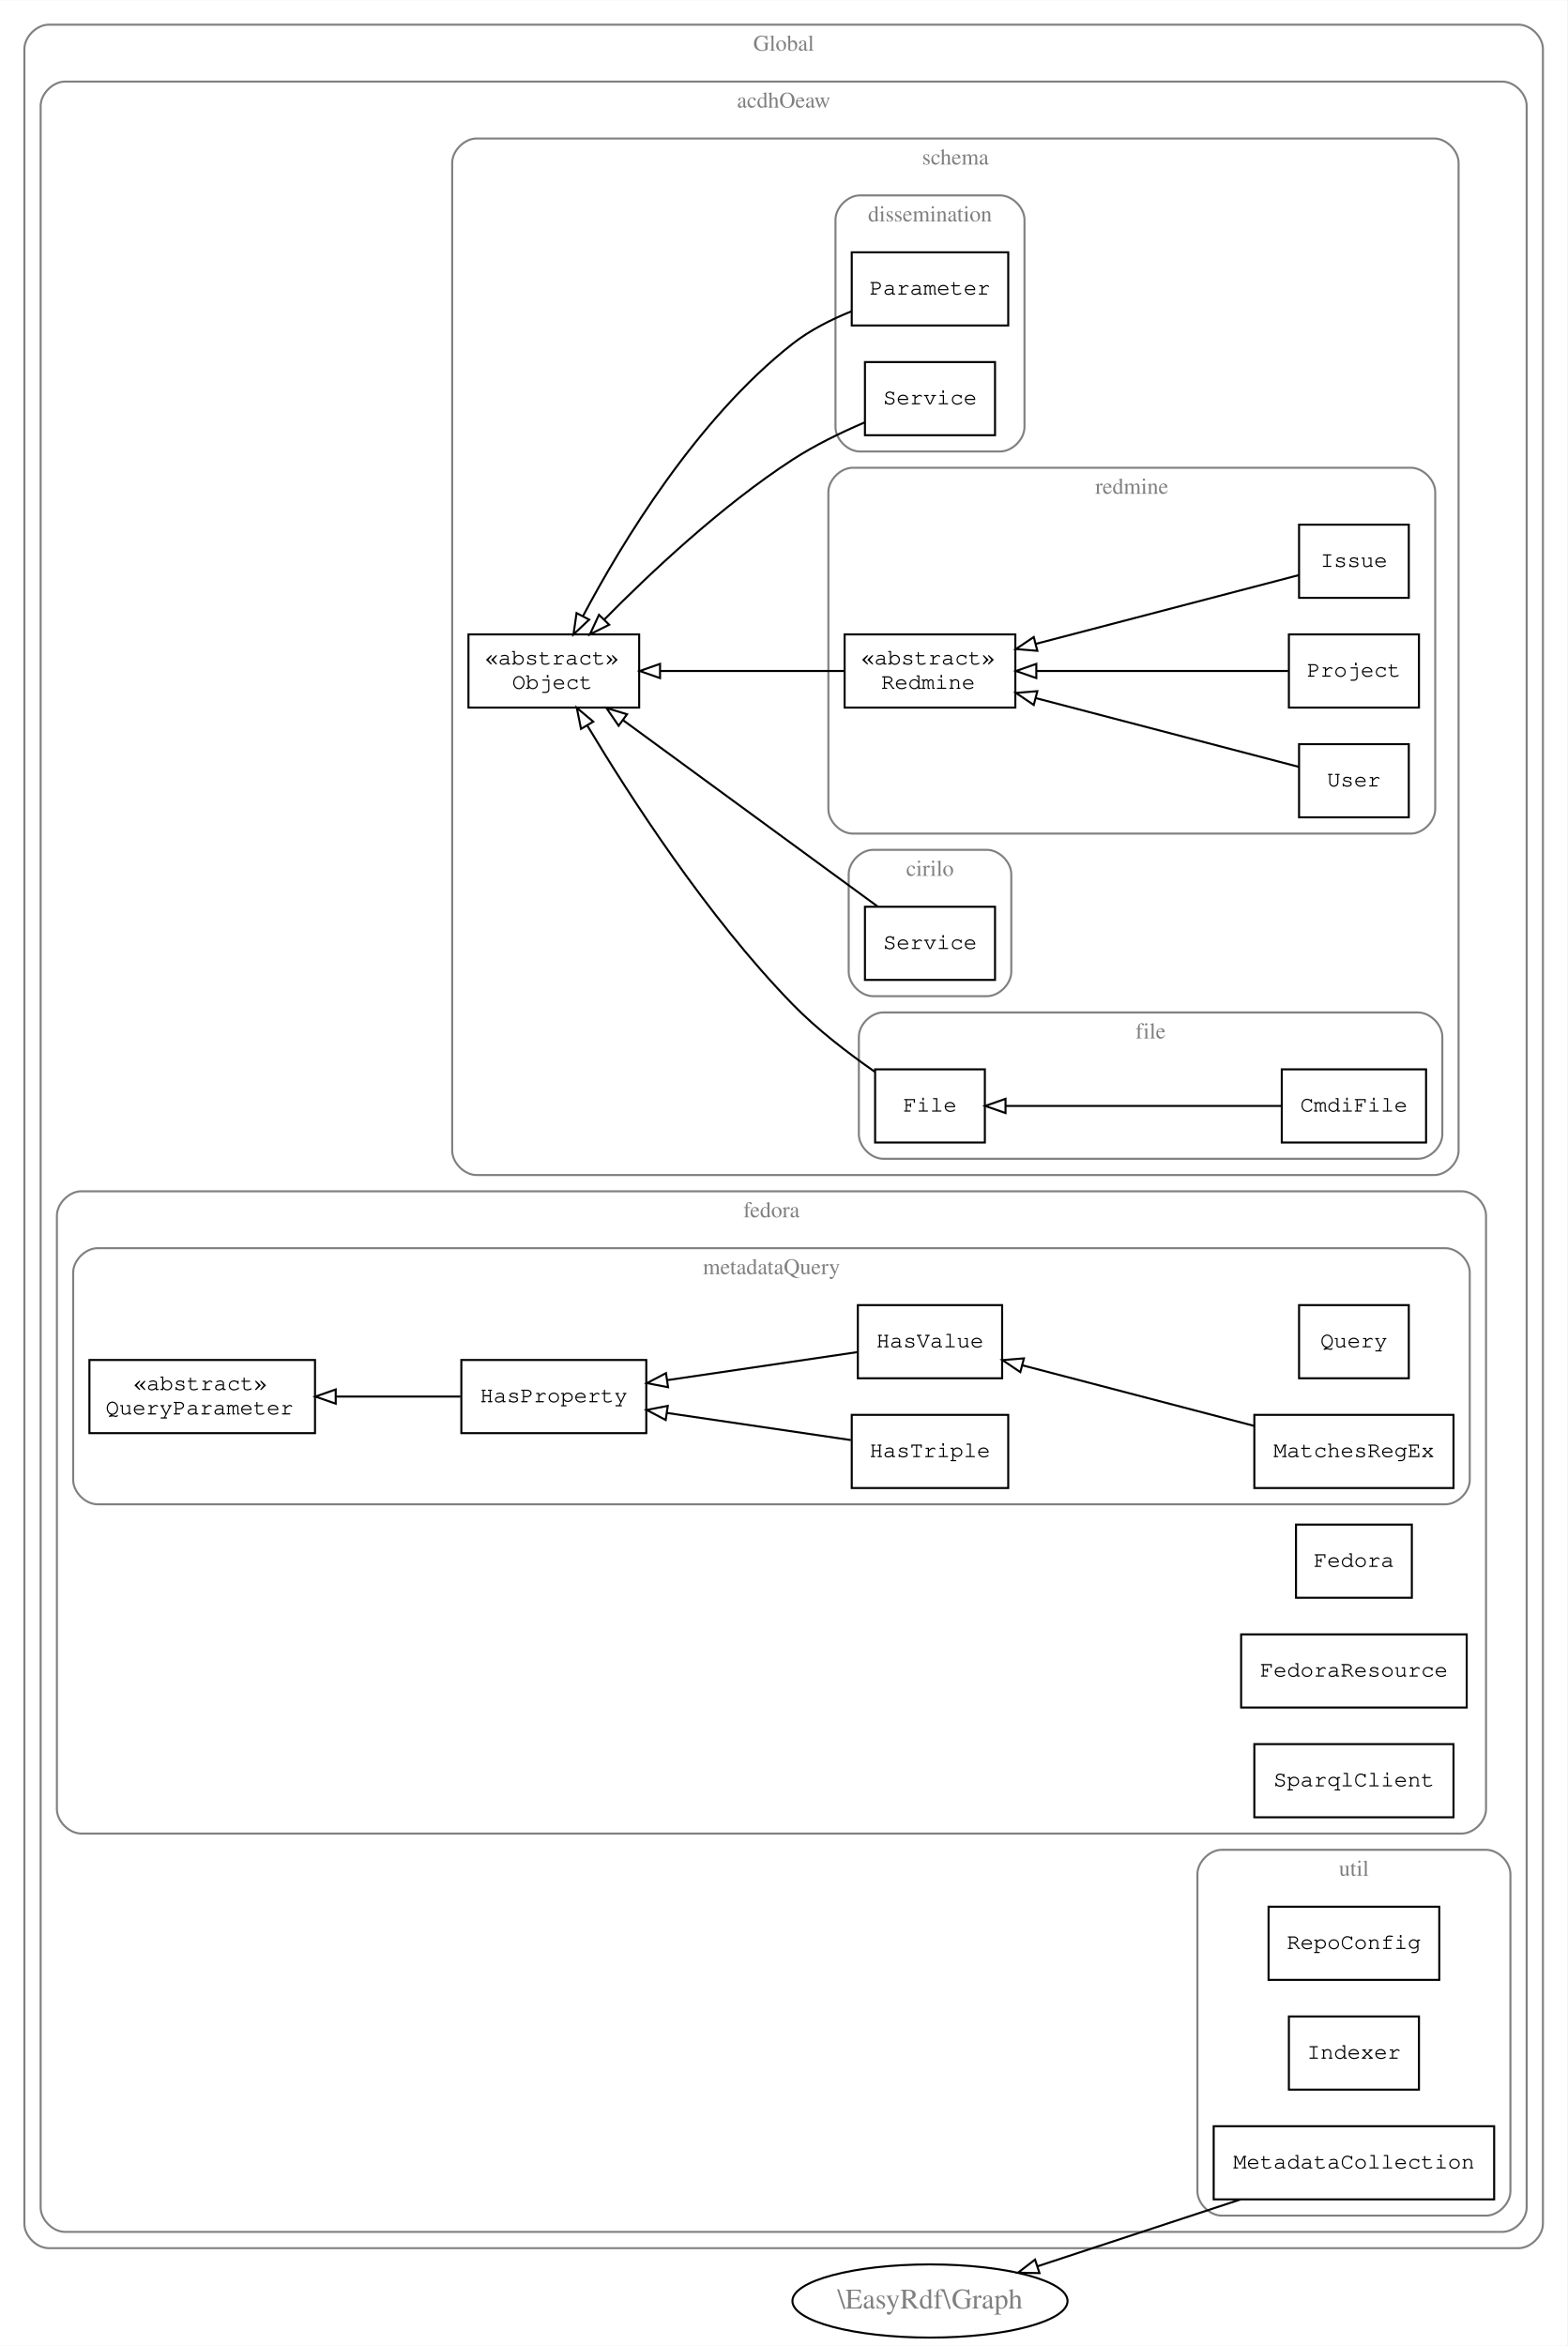
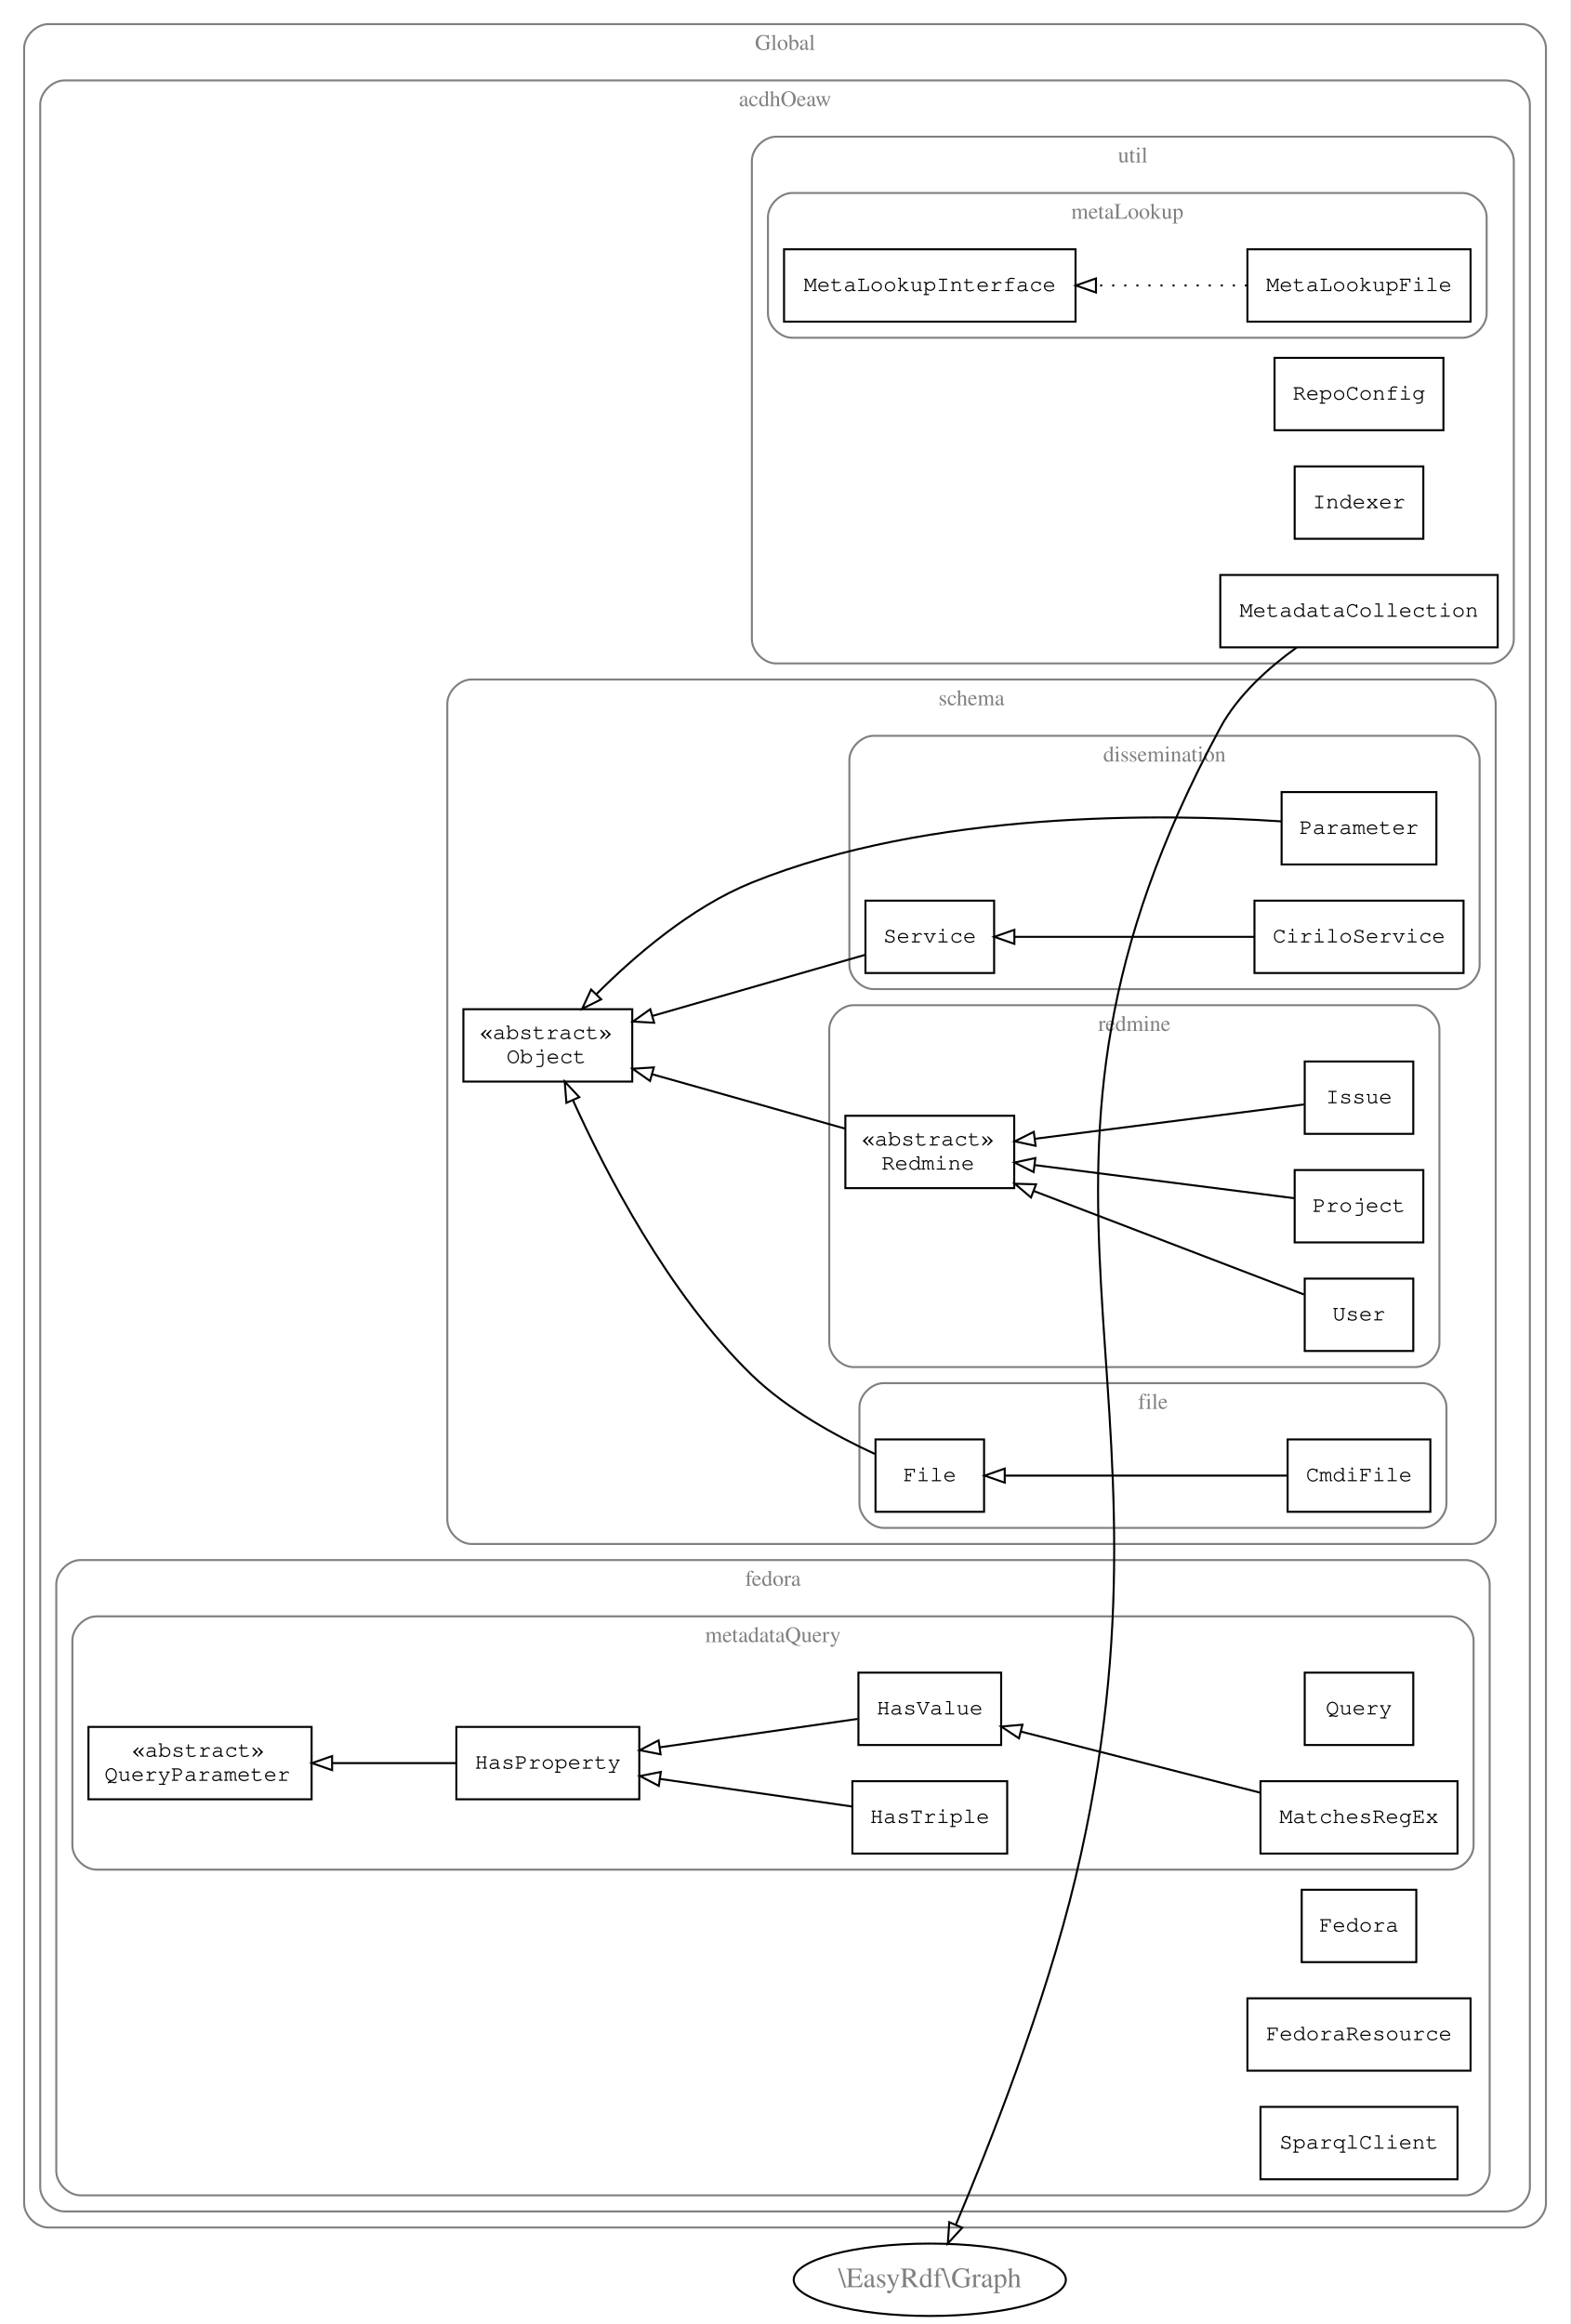
- <svg xmlns="http://www.w3.org/2000/svg" width="771pt" height="1154pt" viewBox="0.00 0.00 771.19 1154.00">
-   <g id="graph0" class="graph" transform="scale(1 1) rotate(0) translate(4 1150)">
-     <polygon fill="white" stroke="none" points="-4,4 -4,-1150 767.188,-1150 767.188,4 -4,4" />
+ <svg xmlns="http://www.w3.org/2000/svg" width="781pt" height="1156pt" viewBox="0.00 0.00 781.00 1156.00">
+   <g id="graph0" class="graph" transform="scale(1 1) rotate(0) translate(4 1152)">
+     <polygon fill="white" stroke="none" points="-4,4 -4,-1152 777,-1152 777,4 -4,4" />
    <g id="clust1" class="cluster">
-       <path fill="none" stroke="gray" d="M20,-44C20,-44 743.188,-44 743.188,-44 749.188,-44 755.188,-50 755.188,-56 755.188,-56 755.188,-1126 755.188,-1126 755.188,-1132 749.188,-1138 743.188,-1138 743.188,-1138 20,-1138 20,-1138 14,-1138 8,-1132 8,-1126 8,-1126 8,-56 8,-56 8,-50 14,-44 20,-44" />
-       <text text-anchor="middle" x="381.594" y="-1125.2" font-family="Times,serif" font-size="11.00" fill="gray">Global</text>
+       <path fill="none" stroke="gray" d="M20,-44C20,-44 753,-44 753,-44 759,-44 765,-50 765,-56 765,-56 765,-1128 765,-1128 765,-1134 759,-1140 753,-1140 753,-1140 20,-1140 20,-1140 14,-1140 8,-1134 8,-1128 8,-1128 8,-56 8,-56 8,-50 14,-44 20,-44" />
+       <text text-anchor="middle" x="386.5" y="-1127.2" font-family="Times,serif" font-size="11.00" fill="gray">Global</text>
    </g>
    <g id="clust2" class="cluster">
-       <path fill="none" stroke="gray" d="M28,-52C28,-52 735.188,-52 735.188,-52 741.188,-52 747.188,-58 747.188,-64 747.188,-64 747.188,-1098 747.188,-1098 747.188,-1104 741.188,-1110 735.188,-1110 735.188,-1110 28,-1110 28,-1110 22,-1110 16,-1104 16,-1098 16,-1098 16,-64 16,-64 16,-58 22,-52 28,-52" />
-       <text text-anchor="middle" x="381.594" y="-1097.2" font-family="Times,serif" font-size="11.00" fill="gray">acdhOeaw</text>
+       <path fill="none" stroke="gray" d="M28,-52C28,-52 745,-52 745,-52 751,-52 757,-58 757,-64 757,-64 757,-1100 757,-1100 757,-1106 751,-1112 745,-1112 745,-1112 28,-1112 28,-1112 22,-1112 16,-1106 16,-1100 16,-1100 16,-64 16,-64 16,-58 22,-52 28,-52" />
+       <text text-anchor="middle" x="386.5" y="-1099.2" font-family="Times,serif" font-size="11.00" fill="gray">acdhOeaw</text>
    </g>
    <g id="clust3" class="cluster">
-       <path fill="none" stroke="gray" d="M597.188,-60C597.188,-60 727.188,-60 727.188,-60 733.188,-60 739.188,-66 739.188,-72 739.188,-72 739.188,-228 739.188,-228 739.188,-234 733.188,-240 727.188,-240 727.188,-240 597.188,-240 597.188,-240 591.188,-240 585.188,-234 585.188,-228 585.188,-228 585.188,-72 585.188,-72 585.188,-66 591.188,-60 597.188,-60" />
-       <text text-anchor="middle" x="662.188" y="-227.2" font-family="Times,serif" font-size="11.00" fill="gray">util</text>
+       <path fill="none" stroke="gray" d="M382,-822C382,-822 737,-822 737,-822 743,-822 749,-828 749,-834 749,-834 749,-1072 749,-1072 749,-1078 743,-1084 737,-1084 737,-1084 382,-1084 382,-1084 376,-1084 370,-1078 370,-1072 370,-1072 370,-834 370,-834 370,-828 376,-822 382,-822" />
+       <text text-anchor="middle" x="559.5" y="-1071.2" font-family="Times,serif" font-size="11.00" fill="gray">util</text>
    </g>
    <g id="clust4" class="cluster">
-       <path fill="none" stroke="gray" d="M230.5,-572C230.5,-572 701.688,-572 701.688,-572 707.688,-572 713.688,-578 713.688,-584 713.688,-584 713.688,-1070 713.688,-1070 713.688,-1076 707.688,-1082 701.688,-1082 701.688,-1082 230.5,-1082 230.5,-1082 224.5,-1082 218.5,-1076 218.5,-1070 218.5,-1070 218.5,-584 218.5,-584 218.5,-578 224.5,-572 230.5,-572" />
-       <text text-anchor="middle" x="466.094" y="-1069.2" font-family="Times,serif" font-size="11.00" fill="gray">schema</text>
+       <path fill="none" stroke="gray" d="M390,-984C390,-984 723.5,-984 723.5,-984 729.5,-984 735.5,-990 735.5,-996 735.5,-996 735.5,-1044 735.5,-1044 735.5,-1050 729.5,-1056 723.5,-1056 723.5,-1056 390,-1056 390,-1056 384,-1056 378,-1050 378,-1044 378,-1044 378,-996 378,-996 378,-990 384,-984 390,-984" />
+       <text text-anchor="middle" x="556.75" y="-1043.2" font-family="Times,serif" font-size="11.00" fill="gray">metaLookup</text>
    </g>
    <g id="clust5" class="cluster">
-       <path fill="none" stroke="gray" d="M419.094,-928C419.094,-928 488.094,-928 488.094,-928 494.094,-928 500.094,-934 500.094,-940 500.094,-940 500.094,-1042 500.094,-1042 500.094,-1048 494.094,-1054 488.094,-1054 488.094,-1054 419.094,-1054 419.094,-1054 413.094,-1054 407.094,-1048 407.094,-1042 407.094,-1042 407.094,-940 407.094,-940 407.094,-934 413.094,-928 419.094,-928" />
-       <text text-anchor="middle" x="453.594" y="-1041.2" font-family="Times,serif" font-size="11.00" fill="gray">dissemination</text>
+       <path fill="none" stroke="gray" d="M230.5,-384C230.5,-384 728,-384 728,-384 734,-384 740,-390 740,-396 740,-396 740,-802 740,-802 740,-808 734,-814 728,-814 728,-814 230.5,-814 230.5,-814 224.5,-814 218.5,-808 218.5,-802 218.5,-802 218.5,-396 218.5,-396 218.5,-390 224.5,-384 230.5,-384" />
+       <text text-anchor="middle" x="479.25" y="-801.2" font-family="Times,serif" font-size="11.00" fill="gray">schema</text>
    </g>
    <g id="clust6" class="cluster">
-       <path fill="none" stroke="gray" d="M415.594,-740C415.594,-740 690.188,-740 690.188,-740 696.188,-740 702.188,-746 702.188,-752 702.188,-752 702.188,-908 702.188,-908 702.188,-914 696.188,-920 690.188,-920 690.188,-920 415.594,-920 415.594,-920 409.594,-920 403.594,-914 403.594,-908 403.594,-908 403.594,-752 403.594,-752 403.594,-746 409.594,-740 415.594,-740" />
-       <text text-anchor="middle" x="552.891" y="-907.2" font-family="Times,serif" font-size="11.00" fill="gray">redmine</text>
+       <path fill="none" stroke="gray" d="M430.5,-660C430.5,-660 720,-660 720,-660 726,-660 732,-666 732,-672 732,-672 732,-774 732,-774 732,-780 726,-786 720,-786 720,-786 430.5,-786 430.5,-786 424.5,-786 418.5,-780 418.5,-774 418.5,-774 418.5,-672 418.5,-672 418.5,-666 424.5,-660 430.5,-660" />
+       <text text-anchor="middle" x="575.25" y="-773.2" font-family="Times,serif" font-size="11.00" fill="gray">dissemination</text>
    </g>
    <g id="clust7" class="cluster">
-       <path fill="none" stroke="gray" d="M425.594,-660C425.594,-660 481.594,-660 481.594,-660 487.594,-660 493.594,-666 493.594,-672 493.594,-672 493.594,-720 493.594,-720 493.594,-726 487.594,-732 481.594,-732 481.594,-732 425.594,-732 425.594,-732 419.594,-732 413.594,-726 413.594,-720 413.594,-720 413.594,-672 413.594,-672 413.594,-666 419.594,-660 425.594,-660" />
-       <text text-anchor="middle" x="453.594" y="-719.2" font-family="Times,serif" font-size="11.00" fill="gray">cirilo</text>
+       <path fill="none" stroke="gray" d="M420.5,-472C420.5,-472 700,-472 700,-472 706,-472 712,-478 712,-484 712,-484 712,-640 712,-640 712,-646 706,-652 700,-652 700,-652 420.5,-652 420.5,-652 414.5,-652 408.5,-646 408.5,-640 408.5,-640 408.5,-484 408.5,-484 408.5,-478 414.5,-472 420.5,-472" />
+       <text text-anchor="middle" x="560.25" y="-639.2" font-family="Times,serif" font-size="11.00" fill="gray">redmine</text>
    </g>
    <g id="clust8" class="cluster">
-       <path fill="none" stroke="gray" d="M430.594,-580C430.594,-580 693.688,-580 693.688,-580 699.688,-580 705.688,-586 705.688,-592 705.688,-592 705.688,-640 705.688,-640 705.688,-646 699.688,-652 693.688,-652 693.688,-652 430.594,-652 430.594,-652 424.594,-652 418.594,-646 418.594,-640 418.594,-640 418.594,-592 418.594,-592 418.594,-586 424.594,-580 430.594,-580" />
-       <text text-anchor="middle" x="562.141" y="-639.2" font-family="Times,serif" font-size="11.00" fill="gray">file</text>
+       <path fill="none" stroke="gray" d="M435.5,-392C435.5,-392 703.5,-392 703.5,-392 709.5,-392 715.5,-398 715.5,-404 715.5,-404 715.5,-452 715.5,-452 715.5,-458 709.5,-464 703.5,-464 703.5,-464 435.5,-464 435.5,-464 429.5,-464 423.5,-458 423.5,-452 423.5,-452 423.5,-404 423.5,-404 423.5,-398 429.5,-392 435.5,-392" />
+       <text text-anchor="middle" x="569.5" y="-451.2" font-family="Times,serif" font-size="11.00" fill="gray">file</text>
    </g>
    <g id="clust9" class="cluster">
-       <path fill="none" stroke="gray" d="M36,-248C36,-248 715.188,-248 715.188,-248 721.188,-248 727.188,-254 727.188,-260 727.188,-260 727.188,-552 727.188,-552 727.188,-558 721.188,-564 715.188,-564 715.188,-564 36,-564 36,-564 30,-564 24,-558 24,-552 24,-552 24,-260 24,-260 24,-254 30,-248 36,-248" />
-       <text text-anchor="middle" x="375.594" y="-551.2" font-family="Times,serif" font-size="11.00" fill="gray">fedora</text>
+       <path fill="none" stroke="gray" d="M36,-60C36,-60 725,-60 725,-60 731,-60 737,-66 737,-72 737,-72 737,-364 737,-364 737,-370 731,-376 725,-376 725,-376 36,-376 36,-376 30,-376 24,-370 24,-364 24,-364 24,-72 24,-72 24,-66 30,-60 36,-60" />
+       <text text-anchor="middle" x="380.5" y="-363.2" font-family="Times,serif" font-size="11.00" fill="gray">fedora</text>
    </g>
    <g id="clust10" class="cluster">
-       <path fill="none" stroke="gray" d="M44,-410C44,-410 707.188,-410 707.188,-410 713.188,-410 719.188,-416 719.188,-422 719.188,-422 719.188,-524 719.188,-524 719.188,-530 713.188,-536 707.188,-536 707.188,-536 44,-536 44,-536 38,-536 32,-530 32,-524 32,-524 32,-422 32,-422 32,-416 38,-410 44,-410" />
-       <text text-anchor="middle" x="375.594" y="-523.2" font-family="Times,serif" font-size="11.00" fill="gray">metadataQuery</text>
+       <path fill="none" stroke="gray" d="M44,-222C44,-222 717,-222 717,-222 723,-222 729,-228 729,-234 729,-234 729,-336 729,-336 729,-342 723,-348 717,-348 717,-348 44,-348 44,-348 38,-348 32,-342 32,-336 32,-336 32,-234 32,-234 32,-228 38,-222 44,-222" />
+       <text text-anchor="middle" x="380.5" y="-335.2" font-family="Times,serif" font-size="11.00" fill="gray">metadataQuery</text>
    </g>
    <g id="node1" class="node">
-       <polygon fill="none" stroke="black" points="704.188,-212 620.188,-212 620.188,-176 704.188,-176 704.188,-212" />
-       <text text-anchor="middle" x="662.188" y="-191.2" font-family="Courier,monospace" font-size="11.00">RepoConfig</text>
+       <polygon fill="none" stroke="black" points="727.5,-1028 616.5,-1028 616.5,-992 727.5,-992 727.5,-1028" />
+       <text text-anchor="middle" x="672" y="-1007.2" font-family="Courier,monospace" font-size="11.00">MetaLookupFile</text>
    </g>
    <g id="node2" class="node">
-       <polygon fill="none" stroke="black" points="694.188,-158 630.188,-158 630.188,-122 694.188,-122 694.188,-158" />
-       <text text-anchor="middle" x="662.188" y="-137.2" font-family="Courier,monospace" font-size="11.00">Indexer</text>
+       <polygon fill="none" stroke="black" points="531,-1028 386,-1028 386,-992 531,-992 531,-1028" />
+       <text text-anchor="middle" x="458.5" y="-1007.2" font-family="Courier,monospace" font-size="11.00">MetaLookupInterface</text>
+     </g>
+     <g id="edge3" class="edge">
+       <path fill="none" stroke="black" stroke-dasharray="1,5" d="M616.258,-1010C593.453,-1010 566.485,-1010 541.405,-1010" />
+       <polygon fill="none" stroke="black" points="541.162,-1006.5 531.162,-1010 541.162,-1013.5 541.162,-1006.5" />
    </g>
    <g id="node3" class="node">
-       <polygon fill="none" stroke="black" points="731.188,-104 593.188,-104 593.188,-68 731.188,-68 731.188,-104" />
-       <text text-anchor="middle" x="662.188" y="-83.2" font-family="Courier,monospace" font-size="11.00">MetadataCollection</text>
+       <polygon fill="none" stroke="black" points="714,-974 630,-974 630,-938 714,-938 714,-974" />
+       <text text-anchor="middle" x="672" y="-953.2" font-family="Courier,monospace" font-size="11.00">RepoConfig</text>
+     </g>
+     <g id="node4" class="node">
+       <polygon fill="none" stroke="black" points="704,-920 640,-920 640,-884 704,-884 704,-920" />
+       <text text-anchor="middle" x="672" y="-899.2" font-family="Courier,monospace" font-size="11.00">Indexer</text>
+     </g>
+     <g id="node5" class="node">
+       <polygon fill="none" stroke="black" points="741,-866 603,-866 603,-830 741,-830 741,-866" />
+       <text text-anchor="middle" x="672" y="-845.2" font-family="Courier,monospace" font-size="11.00">MetadataCollection</text>
+     </g>
+     <g id="node25" class="node">
+       <ellipse fill="none" stroke="black" cx="458.5" cy="-18" rx="67.688" ry="18" />
+       <text text-anchor="middle" x="458.5" y="-14.3" font-family="Times,serif" font-size="14.00" fill="gray">\EasyRdf\Graph</text>
+     </g>
+     <g id="edge12" class="edge">
+       <path fill="none" stroke="black" d="M640.955,-829.907C627.08,-819.924 611.77,-806.249 603,-790 481.305,-564.516 590.481,-467.229 531,-218 515.874,-154.62 487.562,-83.444 471.475,-45.434" />
+       <polygon fill="none" stroke="black" points="474.621,-43.888 467.474,-36.067 468.184,-46.638 474.621,-43.888" />
+     </g>
+     <g id="node6" class="node">
+       <polygon fill="none" stroke="black" points="710.5,-758 633.5,-758 633.5,-722 710.5,-722 710.5,-758" />
+       <text text-anchor="middle" x="672" y="-737.2" font-family="Courier,monospace" font-size="11.00">Parameter</text>
+     </g>
+     <g id="node15" class="node">
+       <polygon fill="none" stroke="black" points="310.5,-650 226.5,-650 226.5,-614 310.5,-614 310.5,-650" />
+       <text text-anchor="start" x="234.5" y="-635.2" font-family="Courier,monospace" font-size="11.00">«abstract»</text>
+       <text text-anchor="start" x="248" y="-623.2" font-family="Courier,monospace" font-size="11.00">Object</text>
+     </g>
+     <g id="edge1" class="edge">
+       <path fill="none" stroke="black" d="M633.249,-743.438C574.583,-747.307 459.025,-748.963 370,-713 339.734,-700.774 311.372,-676.236 292.547,-657.356" />
+       <polygon fill="none" stroke="black" points="295.052,-654.911 285.573,-650.179 290.032,-659.789 295.052,-654.911" />
+     </g>
+     <g id="node7" class="node">
+       <polygon fill="none" stroke="black" points="724,-704 620,-704 620,-668 724,-668 724,-704" />
+       <text text-anchor="middle" x="672" y="-683.2" font-family="Courier,monospace" font-size="11.00">CiriloService</text>
+     </g>
+     <g id="node8" class="node">
+       <polygon fill="none" stroke="black" points="490.5,-704 426.5,-704 426.5,-668 490.5,-668 490.5,-704" />
+       <text text-anchor="middle" x="458.5" y="-683.2" font-family="Courier,monospace" font-size="11.00">Service</text>
+     </g>
+     <g id="edge4" class="edge">
+       <path fill="none" stroke="black" d="M619.802,-686C583.24,-686 534.699,-686 500.646,-686" />
+       <polygon fill="none" stroke="black" points="500.573,-682.5 490.573,-686 500.573,-689.5 500.573,-682.5" />
+     </g>
+     <g id="edge11" class="edge">
+       <path fill="none" stroke="black" d="M426.456,-677.083C397.694,-668.822 354.38,-656.381 320.535,-646.659" />
+       <polygon fill="none" stroke="black" points="321.39,-643.263 310.812,-643.866 319.457,-649.991 321.39,-643.263" />
+     </g>
+     <g id="node9" class="node">
+       <polygon fill="none" stroke="black" points="500.5,-597 416.5,-597 416.5,-561 500.5,-561 500.5,-597" />
+       <text text-anchor="start" x="424.5" y="-582.2" font-family="Courier,monospace" font-size="11.00">«abstract»</text>
+       <text text-anchor="start" x="434.5" y="-570.2" font-family="Courier,monospace" font-size="11.00">Redmine</text>
+     </g>
+     <g id="edge2" class="edge">
+       <path fill="none" stroke="black" d="M416.243,-590.631C388.081,-598.57 350.581,-609.142 320.539,-617.611" />
+       <polygon fill="none" stroke="black" points="319.336,-614.314 310.661,-620.396 321.236,-621.051 319.336,-614.314" />
+     </g>
+     <g id="node10" class="node">
+       <polygon fill="none" stroke="black" points="699,-624 645,-624 645,-588 699,-588 699,-624" />
+       <text text-anchor="middle" x="672" y="-603.2" font-family="Courier,monospace" font-size="11.00">Issue</text>
+     </g>
+     <g id="edge5" class="edge">
+       <path fill="none" stroke="black" d="M644.641,-602.635C611.291,-598.378 553.116,-590.951 510.861,-585.557" />
+       <polygon fill="none" stroke="black" points="511.119,-582.061 500.756,-584.267 510.232,-589.005 511.119,-582.061" />
+     </g>
+     <g id="node11" class="node">
+       <polygon fill="none" stroke="black" points="704,-570 640,-570 640,-534 704,-534 704,-570" />
+       <text text-anchor="middle" x="672" y="-549.2" font-family="Courier,monospace" font-size="11.00">Project</text>
+     </g>
+     <g id="edge8" class="edge">
+       <path fill="none" stroke="black" d="M639.792,-555.984C605.861,-560.316 551.097,-567.307 510.818,-572.449" />
+       <polygon fill="none" stroke="black" points="510.128,-569.008 500.652,-573.747 511.015,-575.952 510.128,-569.008" />
+     </g>
+     <g id="node12" class="node">
+       <polygon fill="none" stroke="black" points="699,-516 645,-516 645,-480 699,-480 699,-516" />
+       <text text-anchor="middle" x="672" y="-495.2" font-family="Courier,monospace" font-size="11.00">User</text>
+     </g>
+     <g id="edge15" class="edge">
+       <path fill="none" stroke="black" d="M644.641,-508.095C611.15,-520.921 552.624,-543.336 510.325,-559.535" />
+       <polygon fill="none" stroke="black" points="508.843,-556.355 500.756,-563.2 511.346,-562.892 508.843,-556.355" />
+     </g>
+     <g id="node13" class="node">
+       <polygon fill="none" stroke="black" points="707.5,-436 636.5,-436 636.5,-400 707.5,-400 707.5,-436" />
+       <text text-anchor="middle" x="672" y="-415.2" font-family="Courier,monospace" font-size="11.00">CmdiFile</text>
+     </g>
+     <g id="node14" class="node">
+       <polygon fill="none" stroke="black" points="485.5,-436 431.5,-436 431.5,-400 485.5,-400 485.5,-436" />
+       <text text-anchor="middle" x="458.5" y="-415.2" font-family="Courier,monospace" font-size="11.00">File</text>
+     </g>
+     <g id="edge6" class="edge">
+       <path fill="none" stroke="black" d="M636.075,-418C597.384,-418 535.284,-418 495.98,-418" />
+       <polygon fill="none" stroke="black" points="495.779,-414.5 485.779,-418 495.779,-421.5 495.779,-414.5" />
+     </g>
+     <g id="edge9" class="edge">
+       <path fill="none" stroke="black" d="M431.113,-428.807C412.455,-437.401 387.709,-450.825 370,-468 328.259,-508.482 296.804,-569.769 280.955,-604.829" />
+       <polygon fill="none" stroke="black" points="277.75,-603.422 276.902,-613.983 284.151,-606.256 277.75,-603.422" />
+     </g>
+     <g id="node16" class="node">
+       <polygon fill="none" stroke="black" points="699,-320 645,-320 645,-284 699,-284 699,-320" />
+       <text text-anchor="middle" x="672" y="-299.2" font-family="Courier,monospace" font-size="11.00">Query</text>
+     </g>
+     <g id="node17" class="node">
+       <polygon fill="none" stroke="black" points="494,-320 423,-320 423,-284 494,-284 494,-320" />
+       <text text-anchor="middle" x="458.5" y="-299.2" font-family="Courier,monospace" font-size="11.00">HasValue</text>
+     </g>
+     <g id="node21" class="node">
+       <polygon fill="none" stroke="black" points="314,-293 223,-293 223,-257 314,-257 314,-293" />
+       <text text-anchor="middle" x="268.5" y="-272.2" font-family="Courier,monospace" font-size="11.00">HasProperty</text>
+     </g>
+     <g id="edge7" class="edge">
+       <path fill="none" stroke="black" d="M422.579,-296.985C394.984,-293.022 355.964,-287.418 324.227,-282.86" />
+       <polygon fill="none" stroke="black" points="324.598,-279.377 314.202,-281.42 323.603,-286.306 324.598,-279.377" />
+     </g>
+     <g id="node18" class="node">
+       <polygon fill="none" stroke="black" points="151,-293 40,-293 40,-257 151,-257 151,-293" />
+       <text text-anchor="start" x="61.5" y="-278.2" font-family="Courier,monospace" font-size="11.00">«abstract»</text>
+       <text text-anchor="start" x="48" y="-266.2" font-family="Courier,monospace" font-size="11.00">QueryParameter</text>
+     </g>
+     <g id="node19" class="node">
+       <polygon fill="none" stroke="black" points="721,-266 623,-266 623,-230 721,-230 721,-266" />
+       <text text-anchor="middle" x="672" y="-245.2" font-family="Courier,monospace" font-size="11.00">MatchesRegEx</text>
+     </g>
+     <g id="edge10" class="edge">
+       <path fill="none" stroke="black" d="M622.743,-260.321C587.012,-269.444 538.7,-281.779 503.918,-290.659" />
+       <polygon fill="none" stroke="black" points="502.861,-287.317 494.038,-293.182 504.593,-294.099 502.861,-287.317" />
+     </g>
+     <g id="node20" class="node">
+       <polygon fill="none" stroke="black" points="497,-266 420,-266 420,-230 497,-230 497,-266" />
+       <text text-anchor="middle" x="458.5" y="-245.2" font-family="Courier,monospace" font-size="11.00">HasTriple</text>
+     </g>
+     <g id="edge13" class="edge">
+       <path fill="none" stroke="black" d="M419.907,-253.399C392.566,-257.326 355.122,-262.703 324.434,-267.111" />
+       <polygon fill="none" stroke="black" points="323.711,-263.678 314.31,-268.564 324.707,-270.607 323.711,-263.678" />
+     </g>
+     <g id="edge14" class="edge">
+       <path fill="none" stroke="black" d="M222.572,-275C203.864,-275 181.782,-275 161.369,-275" />
+       <polygon fill="none" stroke="black" points="161.19,-271.5 151.19,-275 161.19,-278.5 161.19,-271.5" />
+     </g>
+     <g id="node22" class="node">
+       <polygon fill="none" stroke="black" points="700.5,-212 643.5,-212 643.5,-176 700.5,-176 700.5,-212" />
+       <text text-anchor="middle" x="672" y="-191.2" font-family="Courier,monospace" font-size="11.00">Fedora</text>
    </g>
    <g id="node23" class="node">
-       <ellipse fill="none" stroke="black" cx="453.594" cy="-18" rx="67.688" ry="18" />
-       <text text-anchor="middle" x="453.594" y="-14.3" font-family="Times,serif" font-size="14.00" fill="gray">\EasyRdf\Graph</text>
-     </g>
-     <g id="edge11" class="edge">
-       <path fill="none" stroke="black" d="M606.367,-67.956C575.409,-57.766 536.939,-45.104 506.477,-35.077" />
-       <polygon fill="none" stroke="black" points="507.48,-31.723 496.887,-31.921 505.292,-38.372 507.48,-31.723" />
-     </g>
-     <g id="node4" class="node">
-       <polygon fill="none" stroke="black" points="492.094,-1026 415.094,-1026 415.094,-990 492.094,-990 492.094,-1026" />
-       <text text-anchor="middle" x="453.594" y="-1005.2" font-family="Courier,monospace" font-size="11.00">Parameter</text>
-     </g>
-     <g id="node13" class="node">
-       <polygon fill="none" stroke="black" points="310.5,-838 226.5,-838 226.5,-802 310.5,-802 310.5,-838" />
-       <text text-anchor="start" x="234.5" y="-823.2" font-family="Courier,monospace" font-size="11.00">«abstract»</text>
-       <text text-anchor="start" x="248" y="-811.2" font-family="Courier,monospace" font-size="11.00">Object</text>
-     </g>
-     <g id="edge1" class="edge">
-       <path fill="none" stroke="black" d="M415.014,-996.99C404.97,-992.959 394.542,-987.696 386,-981 338.593,-943.841 301.663,-882.485 282.97,-847.219" />
-       <polygon fill="none" stroke="black" points="285.901,-845.268 278.187,-838.005 279.688,-848.493 285.901,-845.268" />
-     </g>
-     <g id="node5" class="node">
-       <polygon fill="none" stroke="black" points="485.594,-972 421.594,-972 421.594,-936 485.594,-936 485.594,-972" />
-       <text text-anchor="middle" x="453.594" y="-951.2" font-family="Courier,monospace" font-size="11.00">Service</text>
-     </g>
-     <g id="edge10" class="edge">
-       <path fill="none" stroke="black" d="M421.403,-942.285C409.873,-937.36 396.953,-931.114 386,-924 350.863,-901.179 315.696,-868.014 293.338,-845.308" />
-       <polygon fill="none" stroke="black" points="295.748,-842.766 286.266,-838.039 290.731,-847.647 295.748,-842.766" />
-     </g>
-     <g id="node6" class="node">
-       <polygon fill="none" stroke="black" points="495.594,-838 411.594,-838 411.594,-802 495.594,-802 495.594,-838" />
-       <text text-anchor="start" x="419.594" y="-823.2" font-family="Courier,monospace" font-size="11.00">«abstract»</text>
-       <text text-anchor="start" x="429.594" y="-811.2" font-family="Courier,monospace" font-size="11.00">Redmine</text>
-     </g>
-     <g id="edge2" class="edge">
-       <path fill="none" stroke="black" d="M411.504,-820C384.742,-820 349.614,-820 320.992,-820" />
-       <polygon fill="none" stroke="black" points="320.769,-816.5 310.769,-820 320.769,-823.5 320.769,-816.5" />
-     </g>
-     <g id="node7" class="node">
-       <polygon fill="none" stroke="black" points="689.188,-892 635.188,-892 635.188,-856 689.188,-856 689.188,-892" />
-       <text text-anchor="middle" x="662.188" y="-871.2" font-family="Courier,monospace" font-size="11.00">Issue</text>
-     </g>
-     <g id="edge3" class="edge">
-       <path fill="none" stroke="black" d="M635.023,-867.161C602.624,-858.692 546.704,-844.076 505.685,-833.354" />
-       <polygon fill="none" stroke="black" points="506.424,-829.93 495.864,-830.787 504.654,-836.702 506.424,-829.93" />
-     </g>
-     <g id="node8" class="node">
-       <polygon fill="none" stroke="black" points="694.188,-838 630.188,-838 630.188,-802 694.188,-802 694.188,-838" />
-       <text text-anchor="middle" x="662.188" y="-817.2" font-family="Courier,monospace" font-size="11.00">Project</text>
-     </g>
-     <g id="edge7" class="edge">
-       <path fill="none" stroke="black" d="M629.811,-820C596.963,-820 544.855,-820 505.989,-820" />
-       <polygon fill="none" stroke="black" points="505.911,-816.5 495.911,-820 505.911,-823.5 505.911,-816.5" />
-     </g>
-     <g id="node9" class="node">
-       <polygon fill="none" stroke="black" points="689.188,-784 635.188,-784 635.188,-748 689.188,-748 689.188,-784" />
-       <text text-anchor="middle" x="662.188" y="-763.2" font-family="Courier,monospace" font-size="11.00">User</text>
-     </g>
-     <g id="edge14" class="edge">
-       <path fill="none" stroke="black" d="M635.023,-772.839C602.624,-781.308 546.704,-795.924 505.685,-806.646" />
-       <polygon fill="none" stroke="black" points="504.654,-803.298 495.864,-809.213 506.424,-810.07 504.654,-803.298" />
-     </g>
-     <g id="node10" class="node">
-       <polygon fill="none" stroke="black" points="485.594,-704 421.594,-704 421.594,-668 485.594,-668 485.594,-704" />
-       <text text-anchor="middle" x="453.594" y="-683.2" font-family="Courier,monospace" font-size="11.00">Service</text>
-     </g>
-     <g id="edge4" class="edge">
-       <path fill="none" stroke="black" d="M427.901,-704.072C395.55,-727.749 338.708,-769.349 302.638,-795.748" />
-       <polygon fill="none" stroke="black" points="300.389,-793.056 294.386,-801.787 304.523,-798.705 300.389,-793.056" />
-     </g>
-     <g id="node11" class="node">
-       <polygon fill="none" stroke="black" points="697.688,-624 626.688,-624 626.688,-588 697.688,-588 697.688,-624" />
-       <text text-anchor="middle" x="662.188" y="-603.2" font-family="Courier,monospace" font-size="11.00">CmdiFile</text>
-     </g>
-     <g id="node12" class="node">
-       <polygon fill="none" stroke="black" points="480.594,-624 426.594,-624 426.594,-588 480.594,-588 480.594,-624" />
-       <text text-anchor="middle" x="453.594" y="-603.2" font-family="Courier,monospace" font-size="11.00">File</text>
-     </g>
-     <g id="edge5" class="edge">
-       <path fill="none" stroke="black" d="M626.609,-606C589.02,-606 529.214,-606 490.944,-606" />
-       <polygon fill="none" stroke="black" points="490.758,-602.5 480.758,-606 490.758,-609.5 490.758,-602.5" />
-     </g>
-     <g id="edge8" class="edge">
-       <path fill="none" stroke="black" d="M426.428,-622.818C413.494,-631.809 398.105,-643.572 386,-656 343.903,-699.223 305.569,-758.795 285.09,-792.967" />
-       <polygon fill="none" stroke="black" points="281.885,-791.509 279.799,-801.896 287.907,-795.077 281.885,-791.509" />
-     </g>
-     <g id="node14" class="node">
-       <polygon fill="none" stroke="black" points="689.188,-508 635.188,-508 635.188,-472 689.188,-472 689.188,-508" />
-       <text text-anchor="middle" x="662.188" y="-487.2" font-family="Courier,monospace" font-size="11.00">Query</text>
-     </g>
-     <g id="node15" class="node">
-       <polygon fill="none" stroke="black" points="489.094,-508 418.094,-508 418.094,-472 489.094,-472 489.094,-508" />
-       <text text-anchor="middle" x="453.594" y="-487.2" font-family="Courier,monospace" font-size="11.00">HasValue</text>
-     </g>
-     <g id="node19" class="node">
-       <polygon fill="none" stroke="black" points="314,-481 223,-481 223,-445 314,-445 314,-481" />
-       <text text-anchor="middle" x="268.5" y="-460.2" font-family="Courier,monospace" font-size="11.00">HasProperty</text>
-     </g>
-     <g id="edge6" class="edge">
-       <path fill="none" stroke="black" d="M417.724,-484.858C391.344,-480.968 354.611,-475.551 324.313,-471.083" />
-       <polygon fill="none" stroke="black" points="324.713,-467.604 314.309,-469.608 323.691,-474.529 324.713,-467.604" />
-     </g>
-     <g id="node16" class="node">
-       <polygon fill="none" stroke="black" points="151,-481 40,-481 40,-445 151,-445 151,-481" />
-       <text text-anchor="start" x="61.5" y="-466.2" font-family="Courier,monospace" font-size="11.00">«abstract»</text>
-       <text text-anchor="start" x="48" y="-454.2" font-family="Courier,monospace" font-size="11.00">QueryParameter</text>
-     </g>
-     <g id="node17" class="node">
-       <polygon fill="none" stroke="black" points="711.188,-454 613.188,-454 613.188,-418 711.188,-418 711.188,-454" />
-       <text text-anchor="middle" x="662.188" y="-433.2" font-family="Courier,monospace" font-size="11.00">MatchesRegEx</text>
-     </g>
-     <g id="edge9" class="edge">
-       <path fill="none" stroke="black" d="M613.012,-448.592C578.65,-457.574 532.781,-469.563 499.245,-478.329" />
-       <polygon fill="none" stroke="black" points="498.049,-475.024 489.26,-480.939 499.82,-481.796 498.049,-475.024" />
-     </g>
-     <g id="node18" class="node">
-       <polygon fill="none" stroke="black" points="492.094,-454 415.094,-454 415.094,-418 492.094,-418 492.094,-454" />
-       <text text-anchor="middle" x="453.594" y="-433.2" font-family="Courier,monospace" font-size="11.00">HasTriple</text>
-     </g>
-     <g id="edge12" class="edge">
-       <path fill="none" stroke="black" d="M414.657,-441.594C388.515,-445.449 353.369,-450.632 324.208,-454.933" />
-       <polygon fill="none" stroke="black" points="323.55,-451.492 314.167,-456.413 324.571,-458.417 323.55,-451.492" />
-     </g>
-     <g id="edge13" class="edge">
-       <path fill="none" stroke="black" d="M222.572,-463C203.864,-463 181.782,-463 161.369,-463" />
-       <polygon fill="none" stroke="black" points="161.19,-459.5 151.19,-463 161.19,-466.5 161.19,-459.5" />
-     </g>
-     <g id="node20" class="node">
-       <polygon fill="none" stroke="black" points="690.688,-400 633.688,-400 633.688,-364 690.688,-364 690.688,-400" />
-       <text text-anchor="middle" x="662.188" y="-379.2" font-family="Courier,monospace" font-size="11.00">Fedora</text>
-     </g>
-     <g id="node21" class="node">
-       <polygon fill="none" stroke="black" points="717.688,-346 606.688,-346 606.688,-310 717.688,-310 717.688,-346" />
-       <text text-anchor="middle" x="662.188" y="-325.2" font-family="Courier,monospace" font-size="11.00">FedoraResource</text>
-     </g>
-     <g id="node22" class="node">
-       <polygon fill="none" stroke="black" points="711.188,-292 613.188,-292 613.188,-256 711.188,-256 711.188,-292" />
-       <text text-anchor="middle" x="662.188" y="-271.2" font-family="Courier,monospace" font-size="11.00">SparqlClient</text>
+       <polygon fill="none" stroke="black" points="727.5,-158 616.5,-158 616.5,-122 727.5,-122 727.5,-158" />
+       <text text-anchor="middle" x="672" y="-137.2" font-family="Courier,monospace" font-size="11.00">FedoraResource</text>
+     </g>
+     <g id="node24" class="node">
+       <polygon fill="none" stroke="black" points="721,-104 623,-104 623,-68 721,-68 721,-104" />
+       <text text-anchor="middle" x="672" y="-83.2" font-family="Courier,monospace" font-size="11.00">SparqlClient</text>
    </g>
  </g>
</svg>
